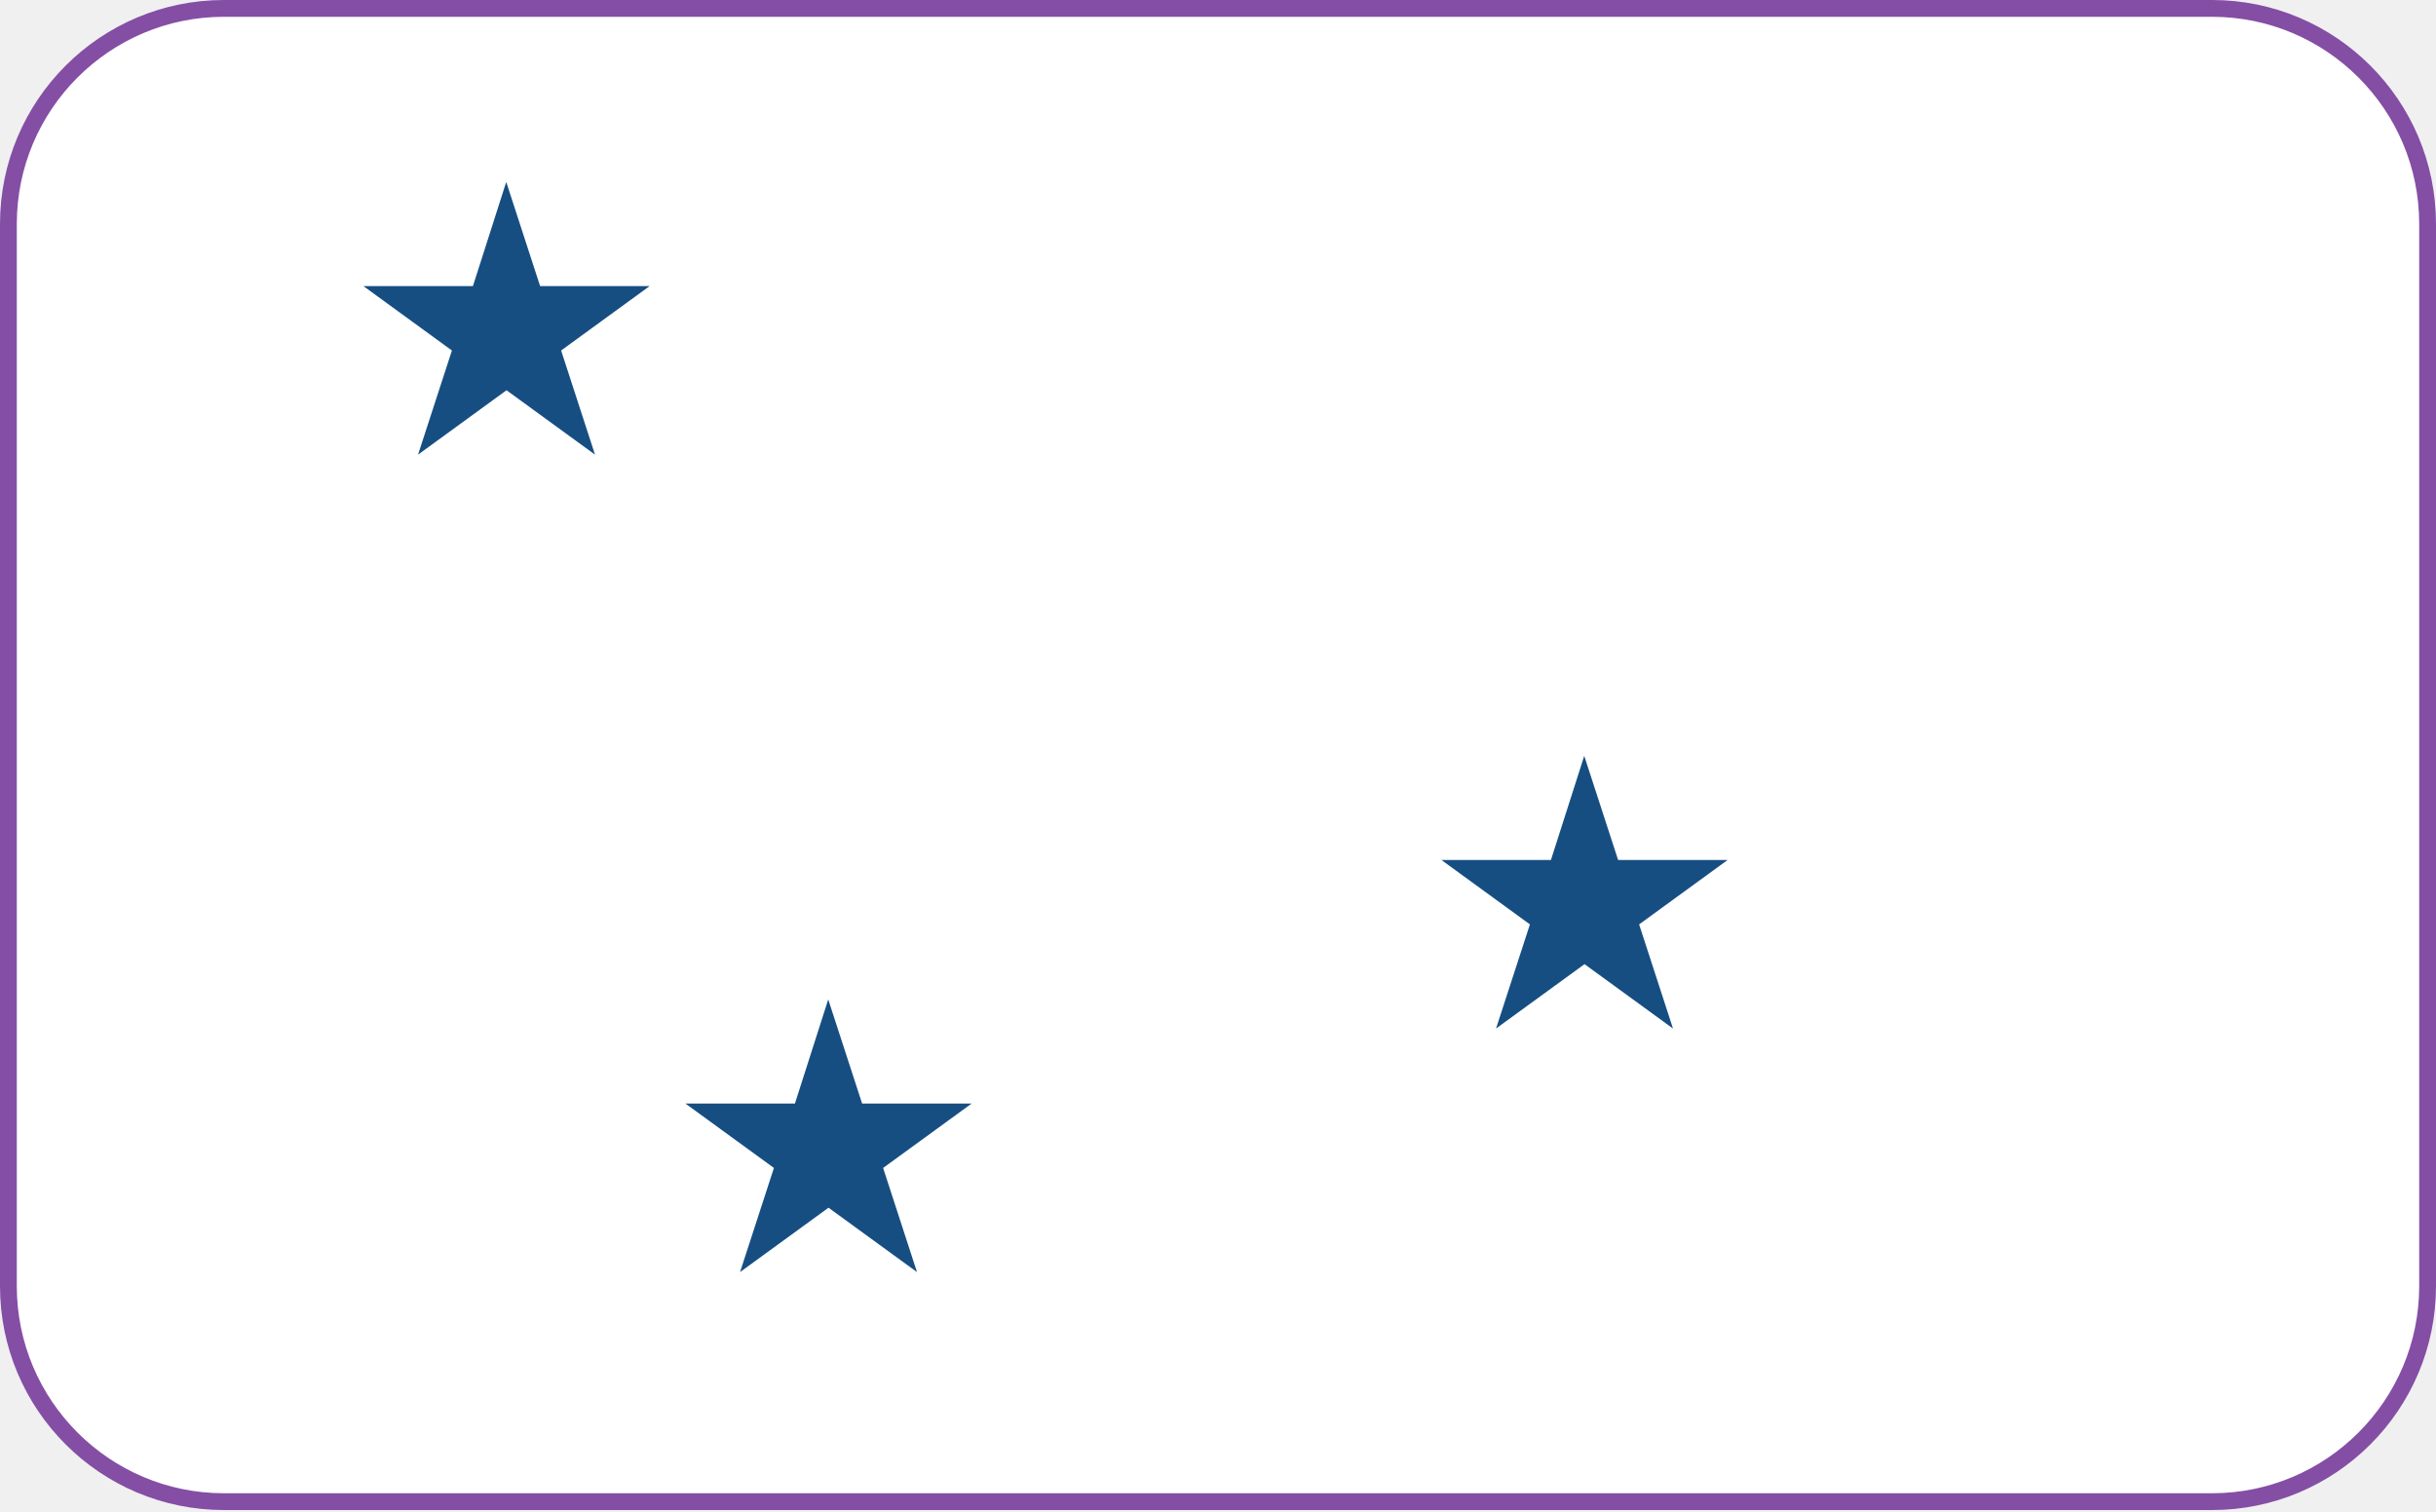
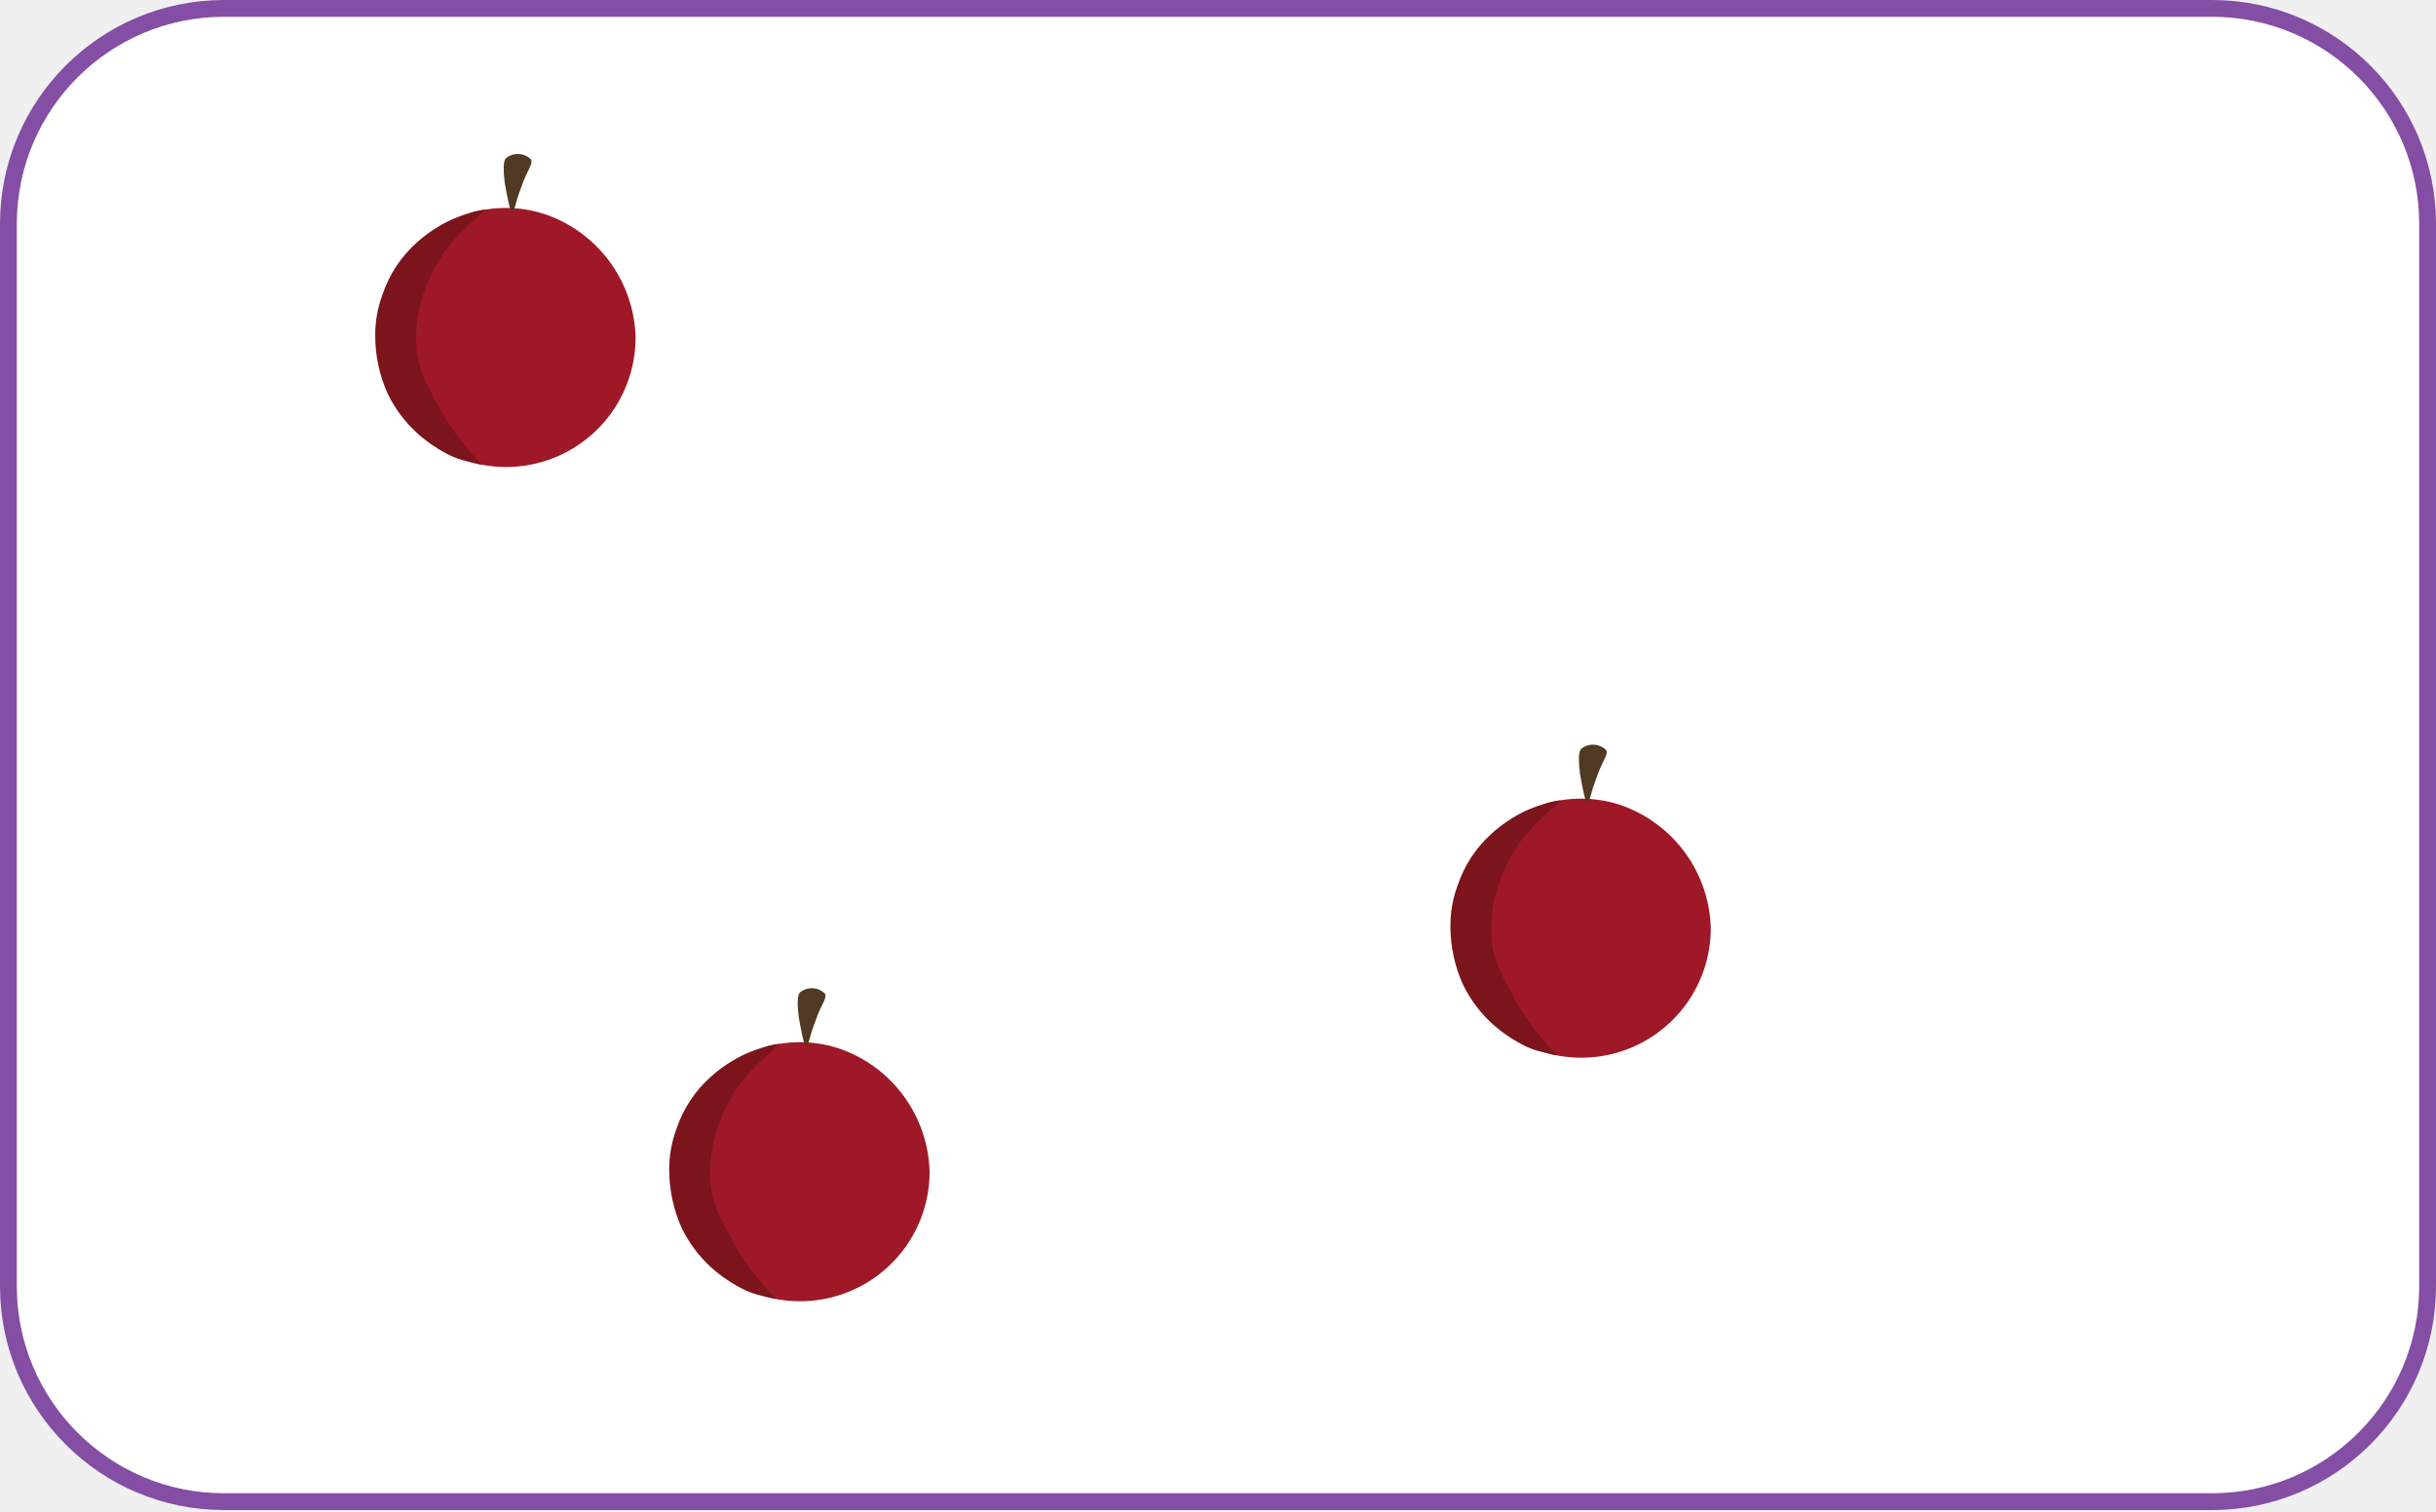
- <svg xmlns="http://www.w3.org/2000/svg" width="870" height="540" version="1.1" id="Ebene_1" x="0px" y="0px" viewBox="0 0 870 540" style="enable-background:new 0 0 870 540;" xml:space="preserve">
-   <style type="text/css">
- 	.st0{fill:#FFFFFF;stroke:#844EA5;stroke-width:6;}
- 	.st1{fill:#164E82;}
- </style>
-   <path class="st0" d="M80,3h710c42.5,0,77,34.5,77,77v379.4c0,42.5-34.5,77-77,77H80c-42.5,0-77-34.5-77-77V80C3,37.5,37.5,3,80,3z" />
-   <path class="st1" d="M180.8,65l12.1,37.2h39.1l-31.6,23l12.1,37.2l-31.6-23l-31.6,23l12.1-37.2l-31.6-23h39.1L180.8,65z" />
-   <path class="st1" d="M565.8,270l12.1,37.2h39.1l-31.6,23l12.1,37.2l-31.6-23l-31.6,23l12.1-37.2l-31.6-23h39.1L565.8,270z" />
-   <path class="st1" d="M295.8,357l12.1,37.2h39.1l-31.6,23l12.1,37.2l-31.6-23l-31.6,23l12.1-37.2l-31.6-23h39.1L295.8,357z" />
+ <svg xmlns="http://www.w3.org/2000/svg" viewBox="0 0 870 540" fill="none">
+   <rect x="3" y="3" width="864" height="533.4" rx="77" fill="white" stroke="#844EA5" stroke-width="6" />
+   <path d="M332 418.541C332.001 427.693 329.288 436.641 324.204 444.251C319.12 451.861 311.894 457.793 303.438 461.296C294.983 464.799 285.679 465.717 276.702 463.932C267.725 462.147 259.48 457.74 253.008 451.269C246.536 444.797 242.128 436.552 240.342 427.576C238.557 418.599 239.473 409.295 242.975 400.839C246.477 392.384 252.409 385.156 260.018 380.072C267.628 374.987 276.575 372.273 285.727 372.273C290.887 372.279 296.006 373.183 300.855 374.946C309.801 378.279 317.547 384.211 323.096 391.979C328.646 399.747 331.747 408.997 332 418.541Z" fill="#9F1827" />
+   <path d="M277.049 464.003C276.053 463.808 275.243 463.623 274.677 463.487C274.042 463.334 273.906 463.29 272.66 462.982C271.414 462.675 271.4 462.677 270.893 462.547C270.348 462.408 269.603 462.203 268.743 461.907C268.743 461.907 267.465 461.47 266.147 460.871C261.794 458.767 257.751 456.072 254.134 452.862C249.694 448.845 246.068 444.01 243.456 438.622C240.569 432.184 239.052 425.216 239.003 418.161C238.938 412.994 239.845 407.861 241.676 403.029C244.048 396.018 248.185 389.736 253.689 384.788C257.522 381.313 261.876 378.46 266.593 376.334C269.067 375.315 271.591 374.423 274.156 373.661C274.792 373.485 275.482 373.318 276.225 373.175C276.984 373.027 277.7 372.922 278.369 372.847C277.447 373.677 276.097 374.917 274.49 376.442C271.743 379.048 267.893 382.659 266.147 384.784C261.813 390.062 258.494 396.097 256.359 402.584C254.192 408.717 253.283 415.224 253.686 421.716C254.174 429.522 257.162 434.867 260.805 441.738C265.146 449.886 270.615 457.382 277.049 464.003Z" fill="#7B141B" />
+   <path d="M285.725 354.473C287.006 353.447 288.619 352.926 290.258 353.008C291.898 353.09 293.451 353.77 294.623 354.918C295.513 356.698 293.288 358.478 291.064 365.149C288.839 370.933 288.839 373.602 287.949 373.602C287.058 373.602 286.169 368.263 285.276 363.372C284.389 356.251 285.28 354.916 285.725 354.473Z" fill="#503A23" />
+   <path d="M227 120.541C227.001 129.693 224.288 138.641 219.204 146.251C214.12 153.861 206.894 159.793 198.438 163.296C189.983 166.799 180.679 167.717 171.702 165.932C162.725 164.147 154.48 159.74 148.008 153.269C141.536 146.797 137.128 138.552 135.342 129.576C133.557 120.599 134.473 111.295 137.975 102.839C141.477 94.383 147.409 87.156 155.018 82.072C162.628 76.987 171.575 74.273 180.727 74.273C185.887 74.279 191.006 75.183 195.855 76.946C204.801 80.279 212.547 86.211 218.096 93.979C223.646 101.747 226.747 110.997 227 120.541Z" fill="#9F1827" />
+   <path d="M172.049 166.003C171.053 165.808 170.243 165.623 169.677 165.487C169.042 165.334 168.906 165.29 167.66 164.982C166.414 164.675 166.4 164.677 165.893 164.547C165.348 164.408 164.603 164.203 163.743 163.907C163.743 163.907 162.465 163.47 161.147 162.871C156.794 160.767 152.751 158.072 149.134 154.862C144.694 150.845 141.068 146.01 138.456 140.622C135.569 134.184 134.052 127.216 134.003 120.161C133.938 114.994 134.845 109.861 136.676 105.029C139.048 98.018 143.185 91.736 148.689 86.788C152.522 83.313 156.876 80.46 161.593 78.334C164.067 77.315 166.591 76.423 169.156 75.661C169.792 75.485 170.482 75.318 171.225 75.175C171.984 75.027 172.7 74.922 173.369 74.847C172.447 75.677 171.097 76.918 169.49 78.442C166.743 81.048 162.893 84.659 161.147 86.784C156.813 92.062 153.494 98.097 151.359 104.584C149.192 110.717 148.283 117.224 148.686 123.716C149.174 131.522 152.162 136.867 155.805 143.738C160.146 151.886 165.615 159.382 172.049 166.003Z" fill="#7B141B" />
+   <path d="M180.725 56.473C182.006 55.447 183.619 54.926 185.258 55.008C186.898 55.09 188.451 55.77 189.623 56.918C190.513 58.698 188.288 60.478 186.064 67.149C183.839 72.933 183.839 75.602 182.949 75.602C182.058 75.602 181.169 70.263 180.276 65.372C179.389 58.251 180.28 56.916 180.725 56.473Z" fill="#503A23" />
+   <path d="M611 331.541C611.001 340.693 608.288 349.641 603.204 357.251C598.12 364.861 590.894 370.793 582.438 374.296C573.983 377.799 564.679 378.717 555.702 376.932C546.725 375.147 538.48 370.74 532.008 364.269C525.536 357.797 521.128 349.552 519.342 340.576C517.557 331.599 518.473 322.295 521.975 313.839C525.477 305.384 531.409 298.156 539.018 293.072C546.628 287.987 555.575 285.273 564.727 285.273C569.887 285.279 575.006 286.183 579.855 287.946C588.801 291.279 596.547 297.211 602.096 304.979C607.646 312.747 610.747 321.997 611 331.541Z" fill="#9F1827" />
+   <path d="M556.049 377.003C555.053 376.808 554.243 376.623 553.677 376.487C553.042 376.334 552.906 376.29 551.66 375.982C550.414 375.675 550.4 375.677 549.893 375.547C549.348 375.408 548.603 375.203 547.743 374.907C547.743 374.907 546.465 374.47 545.147 373.871C540.794 371.767 536.751 369.072 533.134 365.862C528.694 361.845 525.068 357.01 522.456 351.622C519.569 345.184 518.052 338.216 518.003 331.161C517.938 325.994 518.845 320.861 520.676 316.029C523.048 309.018 527.185 302.736 532.689 297.788C536.522 294.313 540.876 291.46 545.593 289.334C548.067 288.315 550.591 287.423 553.156 286.661C553.792 286.485 554.482 286.318 555.225 286.175C555.984 286.027 556.7 285.922 557.369 285.847C556.447 286.677 555.097 287.917 553.49 289.442C550.743 292.048 546.893 295.659 545.147 297.784C540.813 303.062 537.494 309.097 535.359 315.584C533.192 321.717 532.283 328.224 532.686 334.716C533.174 342.522 536.162 347.867 539.805 354.738C544.146 362.886 549.615 370.382 556.049 377.003Z" fill="#7B141B" />
+   <path d="M564.725 267.473C566.006 266.447 567.619 265.926 569.258 266.008C570.898 266.09 572.451 266.77 573.623 267.918C574.513 269.698 572.288 271.478 570.064 278.149C567.839 283.933 567.839 286.602 566.949 286.602C566.058 286.602 565.169 281.263 564.276 276.372C563.389 269.251 564.28 267.916 564.725 267.473Z" fill="#503A23" />
</svg>
